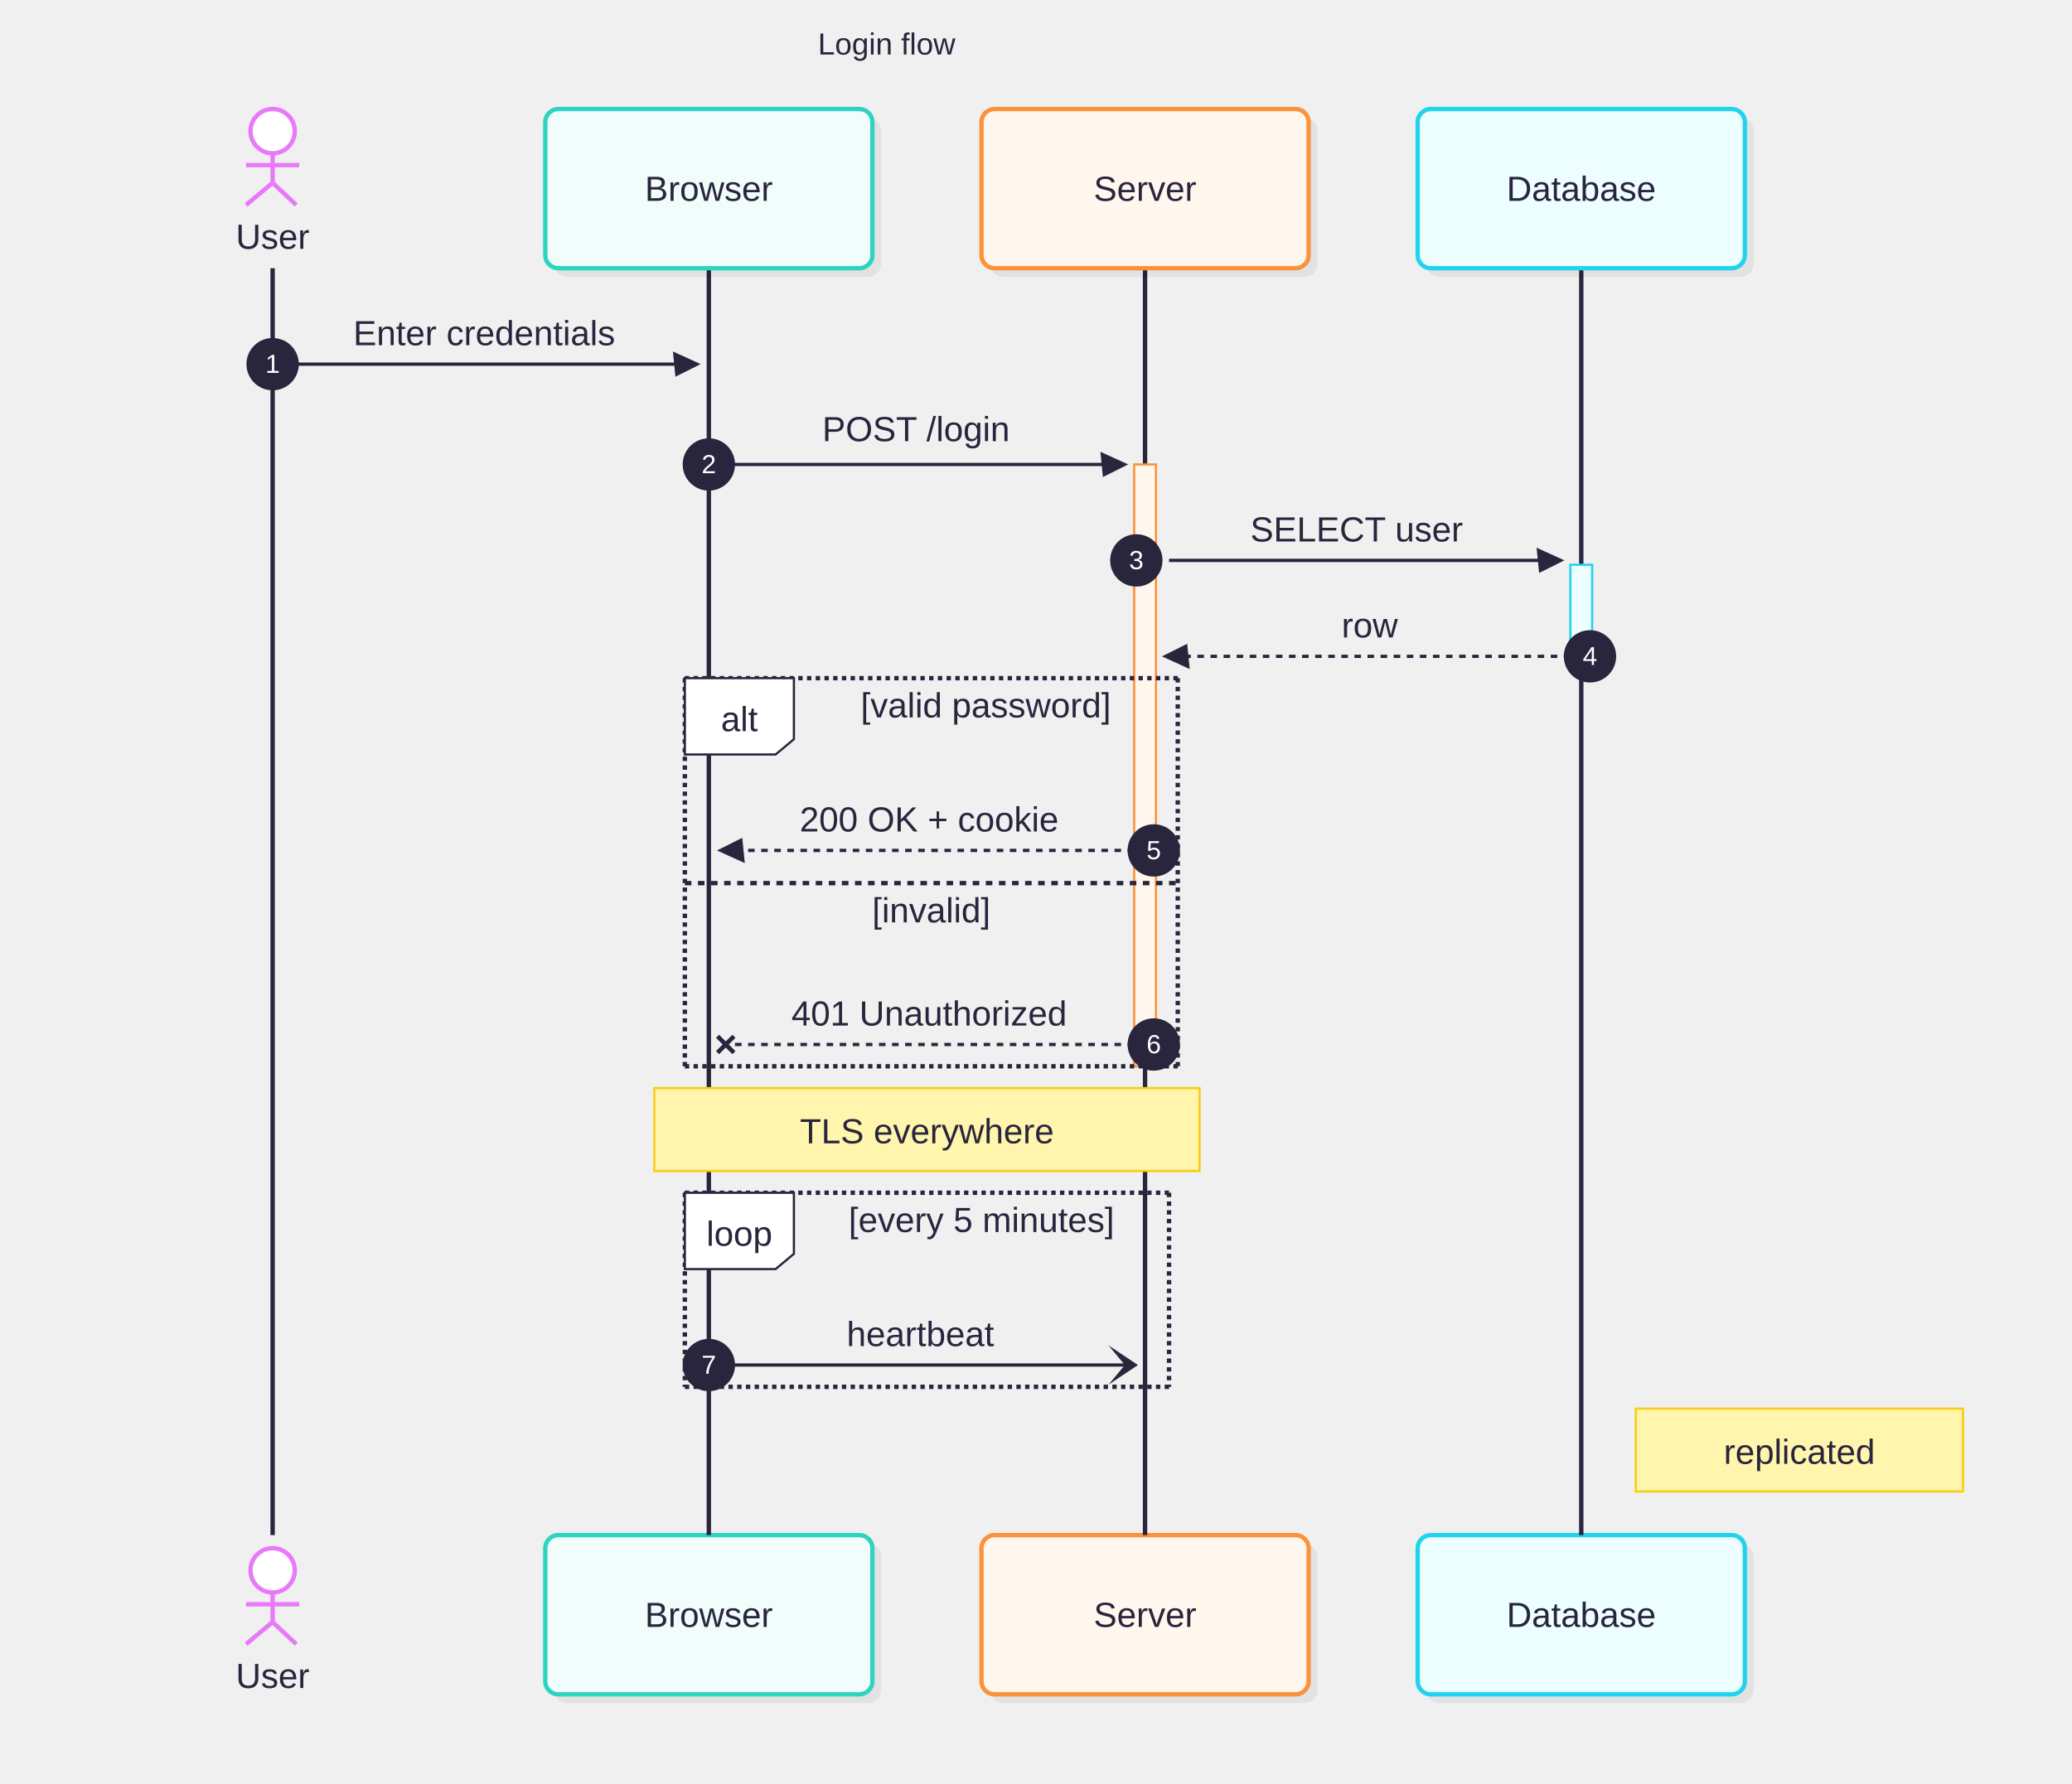
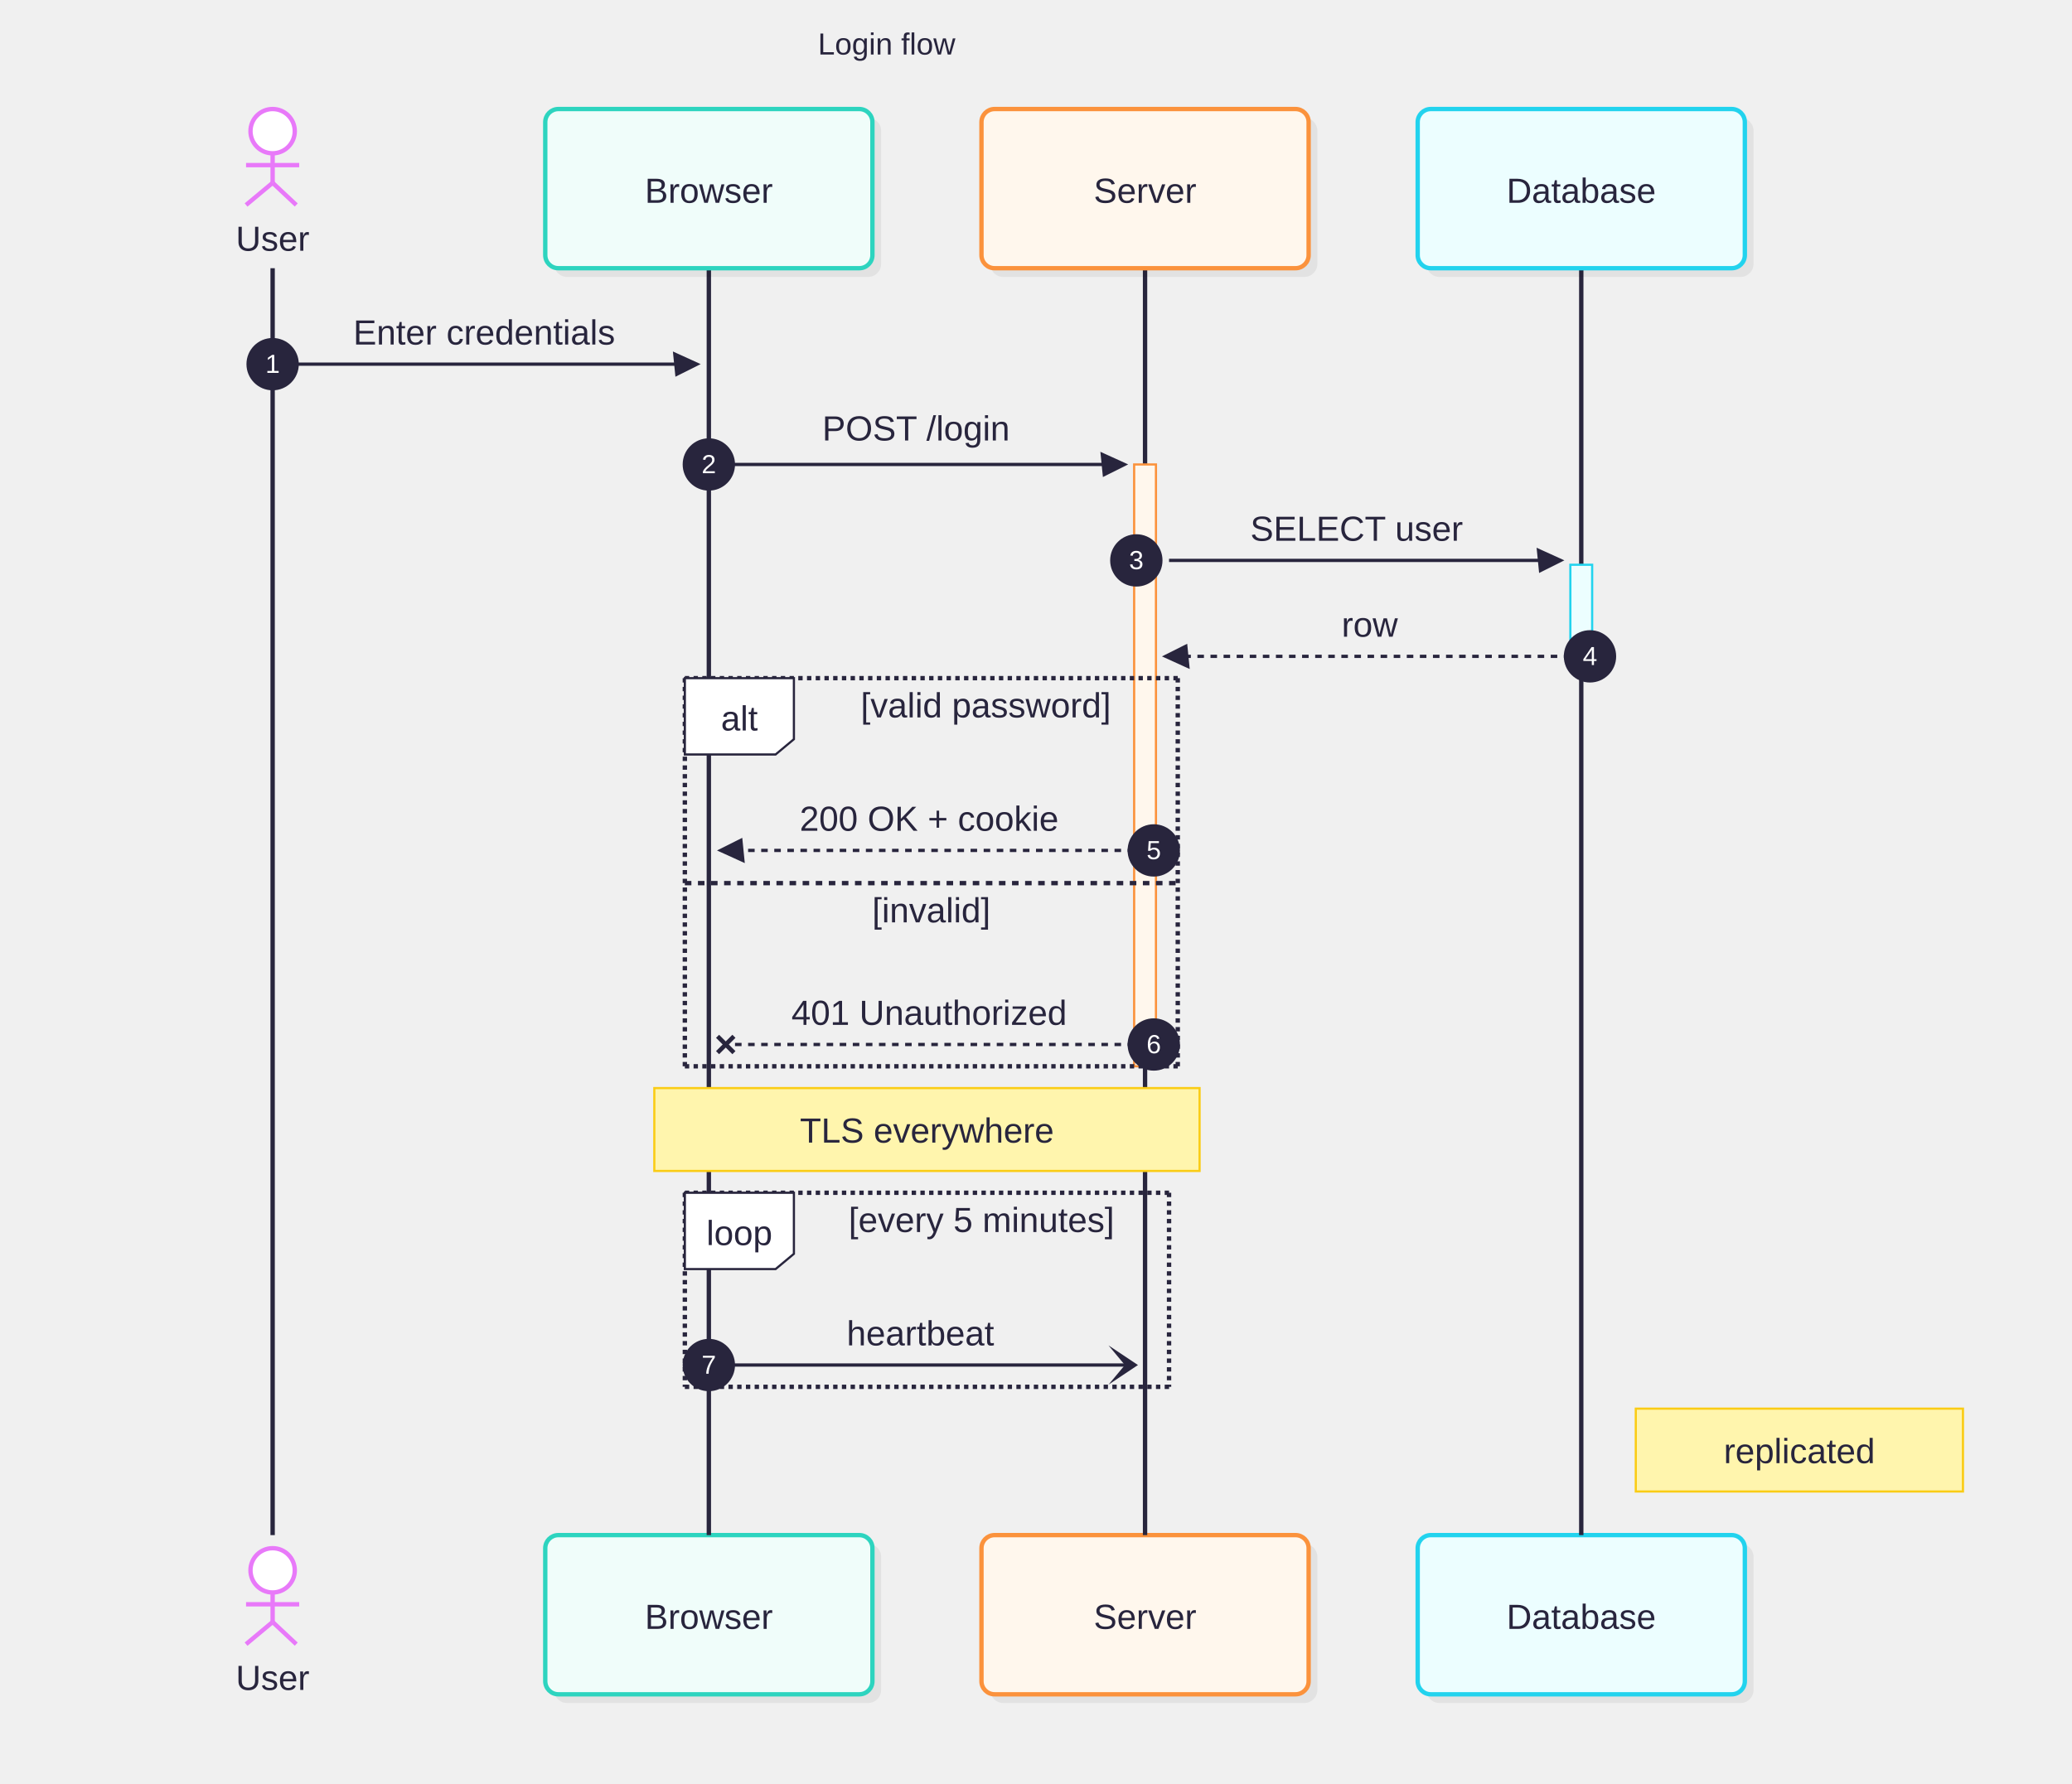
<svg xmlns="http://www.w3.org/2000/svg" id="my-svg" width="100%" class="sequence" style="max-width: 950px; background-color: white;" viewBox="-50 -50 950 818" role="graphics-document document" aria-roledescription="sequence">
  <style>#my-svg{font-family:"Recursive Variable", arial, sans-serif;font-size:16px;}#my-svg text{font-family:"Recursive Variable", arial, sans-serif;}</style>
  <g>
    <g class="lowered">
      <g class="actor">
        <rect class="drop-shadow" x="604" y="658" width="150" height="73" rx="6" ry="6" fill="#000000" stroke="none" opacity="0.06" />
        <rect class="actor" x="600" y="654" width="150" height="73" rx="6" ry="6" fill="#ECFEFF" stroke="#22D3EE" stroke-width="2" />
-         <text class="actor" x="675" y="696.1" text-anchor="middle" font-size="16" fill="#28253D">Database</text>
+         <text class="actor" x="675" y="697" text-anchor="middle" font-size="16" fill="#28253D">Database</text>
      </g>
      <g class="actor">
        <rect class="drop-shadow" x="404" y="658" width="150" height="73" rx="6" ry="6" fill="#000000" stroke="none" opacity="0.06" />
        <rect class="actor" x="400" y="654" width="150" height="73" rx="6" ry="6" fill="#FFF7ED" stroke="#FB923C" stroke-width="2" />
-         <text class="actor" x="475" y="696.1" text-anchor="middle" font-size="16" fill="#28253D">Server</text>
+         <text class="actor" x="475" y="697" text-anchor="middle" font-size="16" fill="#28253D">Server</text>
      </g>
      <g class="actor">
        <rect class="drop-shadow" x="204" y="658" width="150" height="73" rx="6" ry="6" fill="#000000" stroke="none" opacity="0.06" />
        <rect class="actor" x="200" y="654" width="150" height="73" rx="6" ry="6" fill="#F0FDFA" stroke="#2DD4BF" stroke-width="2" />
-         <text class="actor" x="275" y="696.1" text-anchor="middle" font-size="16" fill="#28253D">Browser</text>
+         <text class="actor" x="275" y="697" text-anchor="middle" font-size="16" fill="#28253D">Browser</text>
      </g>
      <g class="actor">
        <path class="actor-line" d="M675,73L675,654" fill="none" stroke="#28253D" stroke-width="2" />
        <rect class="drop-shadow" x="604" y="4" width="150" height="73" rx="6" ry="6" fill="#000000" stroke="none" opacity="0.06" />
        <rect class="actor" x="600" y="0" width="150" height="73" rx="6" ry="6" fill="#ECFEFF" stroke="#22D3EE" stroke-width="2" />
-         <text class="actor" x="675" y="42.1" text-anchor="middle" font-size="16" fill="#28253D">Database</text>
+         <text class="actor" x="675" y="43" text-anchor="middle" font-size="16" fill="#28253D">Database</text>
      </g>
      <g class="actor">
        <path class="actor-line" d="M475,73L475,654" fill="none" stroke="#28253D" stroke-width="2" />
        <rect class="drop-shadow" x="404" y="4" width="150" height="73" rx="6" ry="6" fill="#000000" stroke="none" opacity="0.06" />
        <rect class="actor" x="400" y="0" width="150" height="73" rx="6" ry="6" fill="#FFF7ED" stroke="#FB923C" stroke-width="2" />
-         <text class="actor" x="475" y="42.1" text-anchor="middle" font-size="16" fill="#28253D">Server</text>
+         <text class="actor" x="475" y="43" text-anchor="middle" font-size="16" fill="#28253D">Server</text>
      </g>
      <g class="actor">
        <path class="actor-line" d="M275,73L275,654" fill="none" stroke="#28253D" stroke-width="2" />
        <rect class="drop-shadow" x="204" y="4" width="150" height="73" rx="6" ry="6" fill="#000000" stroke="none" opacity="0.06" />
        <rect class="actor" x="200" y="0" width="150" height="73" rx="6" ry="6" fill="#F0FDFA" stroke="#2DD4BF" stroke-width="2" />
-         <text class="actor" x="275" y="42.1" text-anchor="middle" font-size="16" fill="#28253D">Browser</text>
+         <text class="actor" x="275" y="43" text-anchor="middle" font-size="16" fill="#28253D">Browser</text>
      </g>
      <g class="actor-lifeline">
        <path class="actor-line" d="M75,73L75,654" fill="none" stroke="#28253D" stroke-width="2" />
      </g>
    </g>
    <g class="body">
      <g class="activation">
        <rect class="activation0" x="470" y="163" width="10" height="276" fill="#FFF7ED" stroke="#FB923C" stroke-width="1" />
      </g>
      <g class="activation">
        <rect class="activation0" x="670" y="209" width="10" height="42" fill="#ECFEFF" stroke="#22D3EE" stroke-width="1" />
      </g>
      <g class="frame">
        <path class="loopLine" d="M264,261L490,261" fill="none" stroke="#28253D" stroke-width="2" stroke-dasharray="2 2" />
        <path class="loopLine" d="M490,261L490,439" fill="none" stroke="#28253D" stroke-width="2" stroke-dasharray="2 2" />
        <path class="loopLine" d="M264,439L490,439" fill="none" stroke="#28253D" stroke-width="2" stroke-dasharray="2 2" />
        <path class="loopLine" d="M264,261L264,439" fill="none" stroke="#28253D" stroke-width="2" stroke-dasharray="2 2" />
        <path class="loopLine" d="M264,355L490,355" fill="none" stroke="#28253D" stroke-width="2" stroke-dasharray="3 3" />
        <path class="labelBox" d="M264,261L314,261L314,289L305.6,296L264,296Z" fill="#ffffff" stroke="#28253D" stroke-width="1" />
-         <text class="labelText" x="289" y="285.32" text-anchor="middle" font-size="16" fill="#28253D">alt</text>
+         <text class="labelText" x="289" y="285" text-anchor="middle" font-size="16" fill="#28253D">alt</text>
        <text class="loopText" x="402" y="279" text-anchor="middle" font-size="16" fill="#28253D">[valid password]</text>
        <text class="sectionTitle" x="377" y="373" text-anchor="middle" font-size="16" fill="#28253D">[invalid]</text>
      </g>
      <g class="note">
        <rect class="note" x="250" y="449" width="250" height="38" fill="#fff5ad" stroke="#FACC15" stroke-width="1" />
-         <text class="noteText" x="375" y="474.32" text-anchor="middle" font-size="16" fill="#28253D">TLS everywhere</text>
+         <text class="noteText" x="375" y="474" text-anchor="middle" font-size="16" fill="#28253D">TLS everywhere</text>
      </g>
      <g class="frame">
        <path class="loopLine" d="M264,497L486,497" fill="none" stroke="#28253D" stroke-width="2" stroke-dasharray="2 2" />
        <path class="loopLine" d="M486,497L486,586" fill="none" stroke="#28253D" stroke-width="2" stroke-dasharray="2 2" />
        <path class="loopLine" d="M264,586L486,586" fill="none" stroke="#28253D" stroke-width="2" stroke-dasharray="2 2" />
        <path class="loopLine" d="M264,497L264,586" fill="none" stroke="#28253D" stroke-width="2" stroke-dasharray="2 2" />
        <path class="labelBox" d="M264,497L314,497L314,525L305.6,532L264,532Z" fill="#ffffff" stroke="#28253D" stroke-width="1" />
-         <text class="labelText" x="289" y="521.32" text-anchor="middle" font-size="16" fill="#28253D">loop</text>
+         <text class="labelText" x="289" y="521" text-anchor="middle" font-size="16" fill="#28253D">loop</text>
        <text class="loopText" x="400" y="515" text-anchor="middle" font-size="16" fill="#28253D">[every 5 minutes]</text>
      </g>
      <g class="note">
        <rect class="note" x="700" y="596" width="150" height="38" fill="#fff5ad" stroke="#FACC15" stroke-width="1" />
-         <text class="noteText" x="775" y="621.32" text-anchor="middle" font-size="16" fill="#28253D">replicated</text>
+         <text class="noteText" x="775" y="621" text-anchor="middle" font-size="16" fill="#28253D">replicated</text>
      </g>
      <g class="actor-man">
        <path d="M75,20.308L75,33.846" fill="none" stroke="#E879F9" stroke-width="2" />
        <path d="M62.815,25.723L87.185,25.723" fill="none" stroke="#E879F9" stroke-width="2" />
        <path d="M62.815,44L75,33.846" fill="none" stroke="#E879F9" stroke-width="2" />
        <path d="M75,33.846L85.831,44" fill="none" stroke="#E879F9" stroke-width="2" />
        <circle cx="75" cy="10.154" r="10.154" fill="#ffffff" stroke="#E879F9" stroke-width="2" />
-         <text class="actor" x="75" y="64.1" text-anchor="middle" font-size="16" fill="#28253D">User</text>
+         <text class="actor" x="75" y="65" text-anchor="middle" font-size="16" fill="#28253D">User</text>
      </g>
      <g class="message">
-         <text class="messageText" x="172" y="108.32" text-anchor="middle" font-size="16" fill="#28253D">Enter credentials</text>
+         <text class="messageText" x="172" y="108" text-anchor="middle" font-size="16" fill="#28253D">Enter credentials</text>
        <path class="messageLine0" d="M82,117L268,117" fill="none" stroke="#28253D" stroke-width="1.5" />
        <path class="arrowhead" d="M259.1,112L270.1,117L260.1,122Z" fill="#28253D" stroke="#28253D" stroke-width="1" />
        <circle class="sequenceNumber" cx="75" cy="117" r="12" fill="#28253D" stroke="none" />
        <text class="sequenceNumber" x="75" y="121" text-anchor="middle" font-size="12" fill="#ffffff">1</text>
      </g>
      <g class="message">
-         <text class="messageText" x="370" y="152.32" text-anchor="middle" font-size="16" fill="#28253D">POST /login</text>
+         <text class="messageText" x="370" y="152" text-anchor="middle" font-size="16" fill="#28253D">POST /login</text>
        <path class="messageLine0" d="M282,163L464,163" fill="none" stroke="#28253D" stroke-width="1.5" />
        <path class="arrowhead" d="M455.1,158L466.1,163L456.1,168Z" fill="#28253D" stroke="#28253D" stroke-width="1" />
        <circle class="sequenceNumber" cx="275" cy="163" r="12" fill="#28253D" stroke="none" />
        <text class="sequenceNumber" x="275" y="167" text-anchor="middle" font-size="12" fill="#ffffff">2</text>
      </g>
      <g class="message">
-         <text class="messageText" x="572" y="198.32" text-anchor="middle" font-size="16" fill="#28253D">SELECT user</text>
+         <text class="messageText" x="572" y="198" text-anchor="middle" font-size="16" fill="#28253D">SELECT user</text>
        <path class="messageLine0" d="M486,207L664,207" fill="none" stroke="#28253D" stroke-width="1.5" />
        <path class="arrowhead" d="M655.1,202L666.1,207L656.1,212Z" fill="#28253D" stroke="#28253D" stroke-width="1" />
        <circle class="sequenceNumber" cx="471" cy="207" r="12" fill="#28253D" stroke="none" />
        <text class="sequenceNumber" x="471" y="211" text-anchor="middle" font-size="12" fill="#ffffff">3</text>
      </g>
      <g class="message">
-         <text class="messageText" x="578" y="242.32" text-anchor="middle" font-size="16" fill="#28253D">row</text>
+         <text class="messageText" x="578" y="242" text-anchor="middle" font-size="16" fill="#28253D">row</text>
        <path class="messageLine1" d="M676,251L486,251" fill="none" stroke="#28253D" stroke-width="1.5" stroke-dasharray="3 3" />
        <path class="arrowhead" d="M494.9,256L483.9,251L493.9,246Z" fill="#28253D" stroke="#28253D" stroke-width="1" />
        <circle class="sequenceNumber" cx="679" cy="251" r="12" fill="#28253D" stroke="none" />
        <text class="sequenceNumber" x="679" y="255" text-anchor="middle" font-size="12" fill="#ffffff">4</text>
      </g>
      <g class="message">
-         <text class="messageText" x="376" y="331.32" text-anchor="middle" font-size="16" fill="#28253D">200 OK + cookie</text>
+         <text class="messageText" x="376" y="331" text-anchor="middle" font-size="16" fill="#28253D">200 OK + cookie</text>
        <path class="messageLine1" d="M476,340L282,340" fill="none" stroke="#28253D" stroke-width="1.5" stroke-dasharray="3 3" />
        <path class="arrowhead" d="M290.9,345L279.9,340L289.9,335Z" fill="#28253D" stroke="#28253D" stroke-width="1" />
        <circle class="sequenceNumber" cx="479" cy="340" r="12" fill="#28253D" stroke="none" />
        <text class="sequenceNumber" x="479" y="344" text-anchor="middle" font-size="12" fill="#ffffff">5</text>
      </g>
      <g class="message">
-         <text class="messageText" x="376" y="420.32" text-anchor="middle" font-size="16" fill="#28253D">401 Unauthorized</text>
+         <text class="messageText" x="376" y="420" text-anchor="middle" font-size="16" fill="#28253D">401 Unauthorized</text>
        <path class="messageLine1" d="M476,429L282,429" fill="none" stroke="#28253D" stroke-width="1.5" stroke-dasharray="3 3" />
        <path d="M286.5,432.75L279,425.25M279,432.75L286.5,425.25" fill="none" stroke="#28253D" stroke-width="2" />
        <circle class="sequenceNumber" cx="479" cy="429" r="12" fill="#28253D" stroke="none" />
        <text class="sequenceNumber" x="479" y="433" text-anchor="middle" font-size="12" fill="#ffffff">6</text>
      </g>
      <g class="message">
-         <text class="messageText" x="372" y="567.32" text-anchor="middle" font-size="16" fill="#28253D">heartbeat</text>
+         <text class="messageText" x="372" y="567" text-anchor="middle" font-size="16" fill="#28253D">heartbeat</text>
        <path class="messageLine0" d="M282,576L468,576" fill="none" stroke="#28253D" stroke-width="1.5" />
        <path d="M471.75,576L458.25,585L465.75,576L458.25,567Z" fill="#28253D" stroke="none" />
        <circle class="sequenceNumber" cx="275" cy="576" r="12" fill="#28253D" stroke="none" />
        <text class="sequenceNumber" x="275" y="580" text-anchor="middle" font-size="12" fill="#ffffff">7</text>
      </g>
      <g class="actor-man">
        <path d="M75,680.308L75,693.846" fill="none" stroke="#E879F9" stroke-width="2" />
        <path d="M62.815,685.723L87.185,685.723" fill="none" stroke="#E879F9" stroke-width="2" />
        <path d="M62.815,704L75,693.846" fill="none" stroke="#E879F9" stroke-width="2" />
        <path d="M75,693.846L85.831,704" fill="none" stroke="#E879F9" stroke-width="2" />
        <circle cx="75" cy="670.154" r="10.154" fill="#ffffff" stroke="#E879F9" stroke-width="2" />
-         <text class="actor" x="75" y="724.1" text-anchor="middle" font-size="16" fill="#28253D">User</text>
+         <text class="actor" x="75" y="725" text-anchor="middle" font-size="16" fill="#28253D">User</text>
      </g>
    </g>
    <g class="title">
      <text x="325" y="-25" text-anchor="start" font-size="14" fill="#28253D">Login flow</text>
    </g>
  </g>
</svg>
